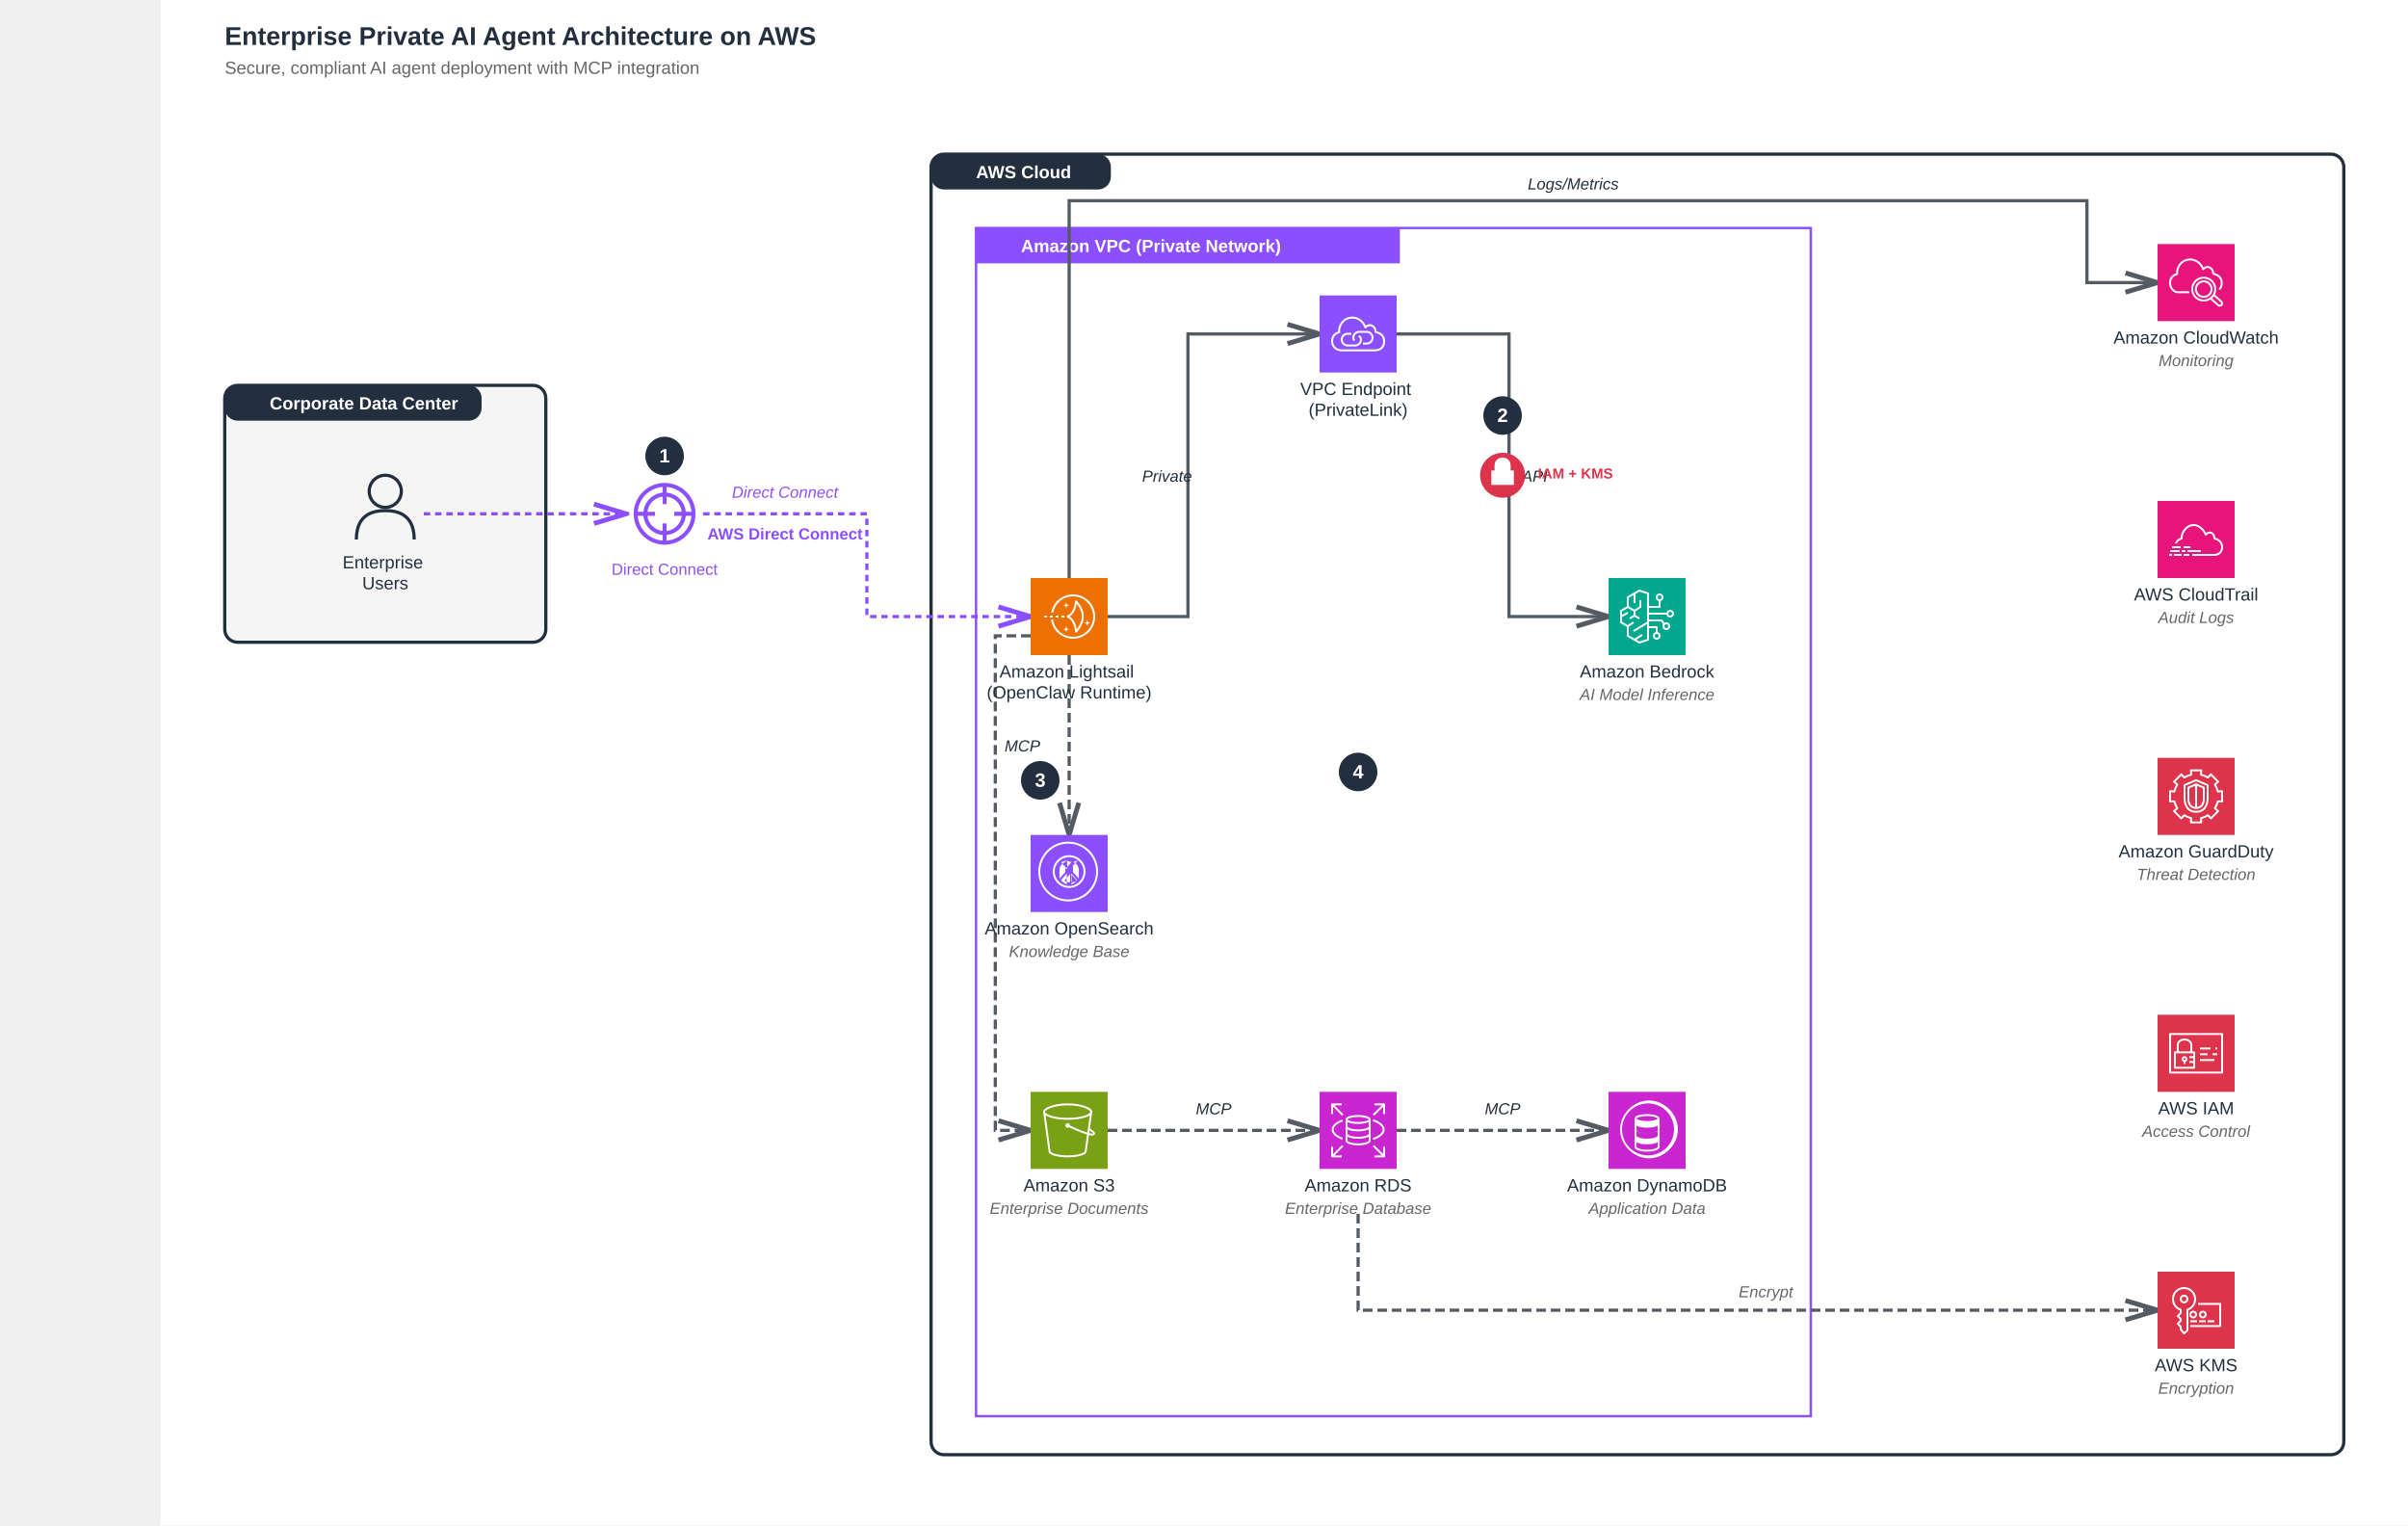
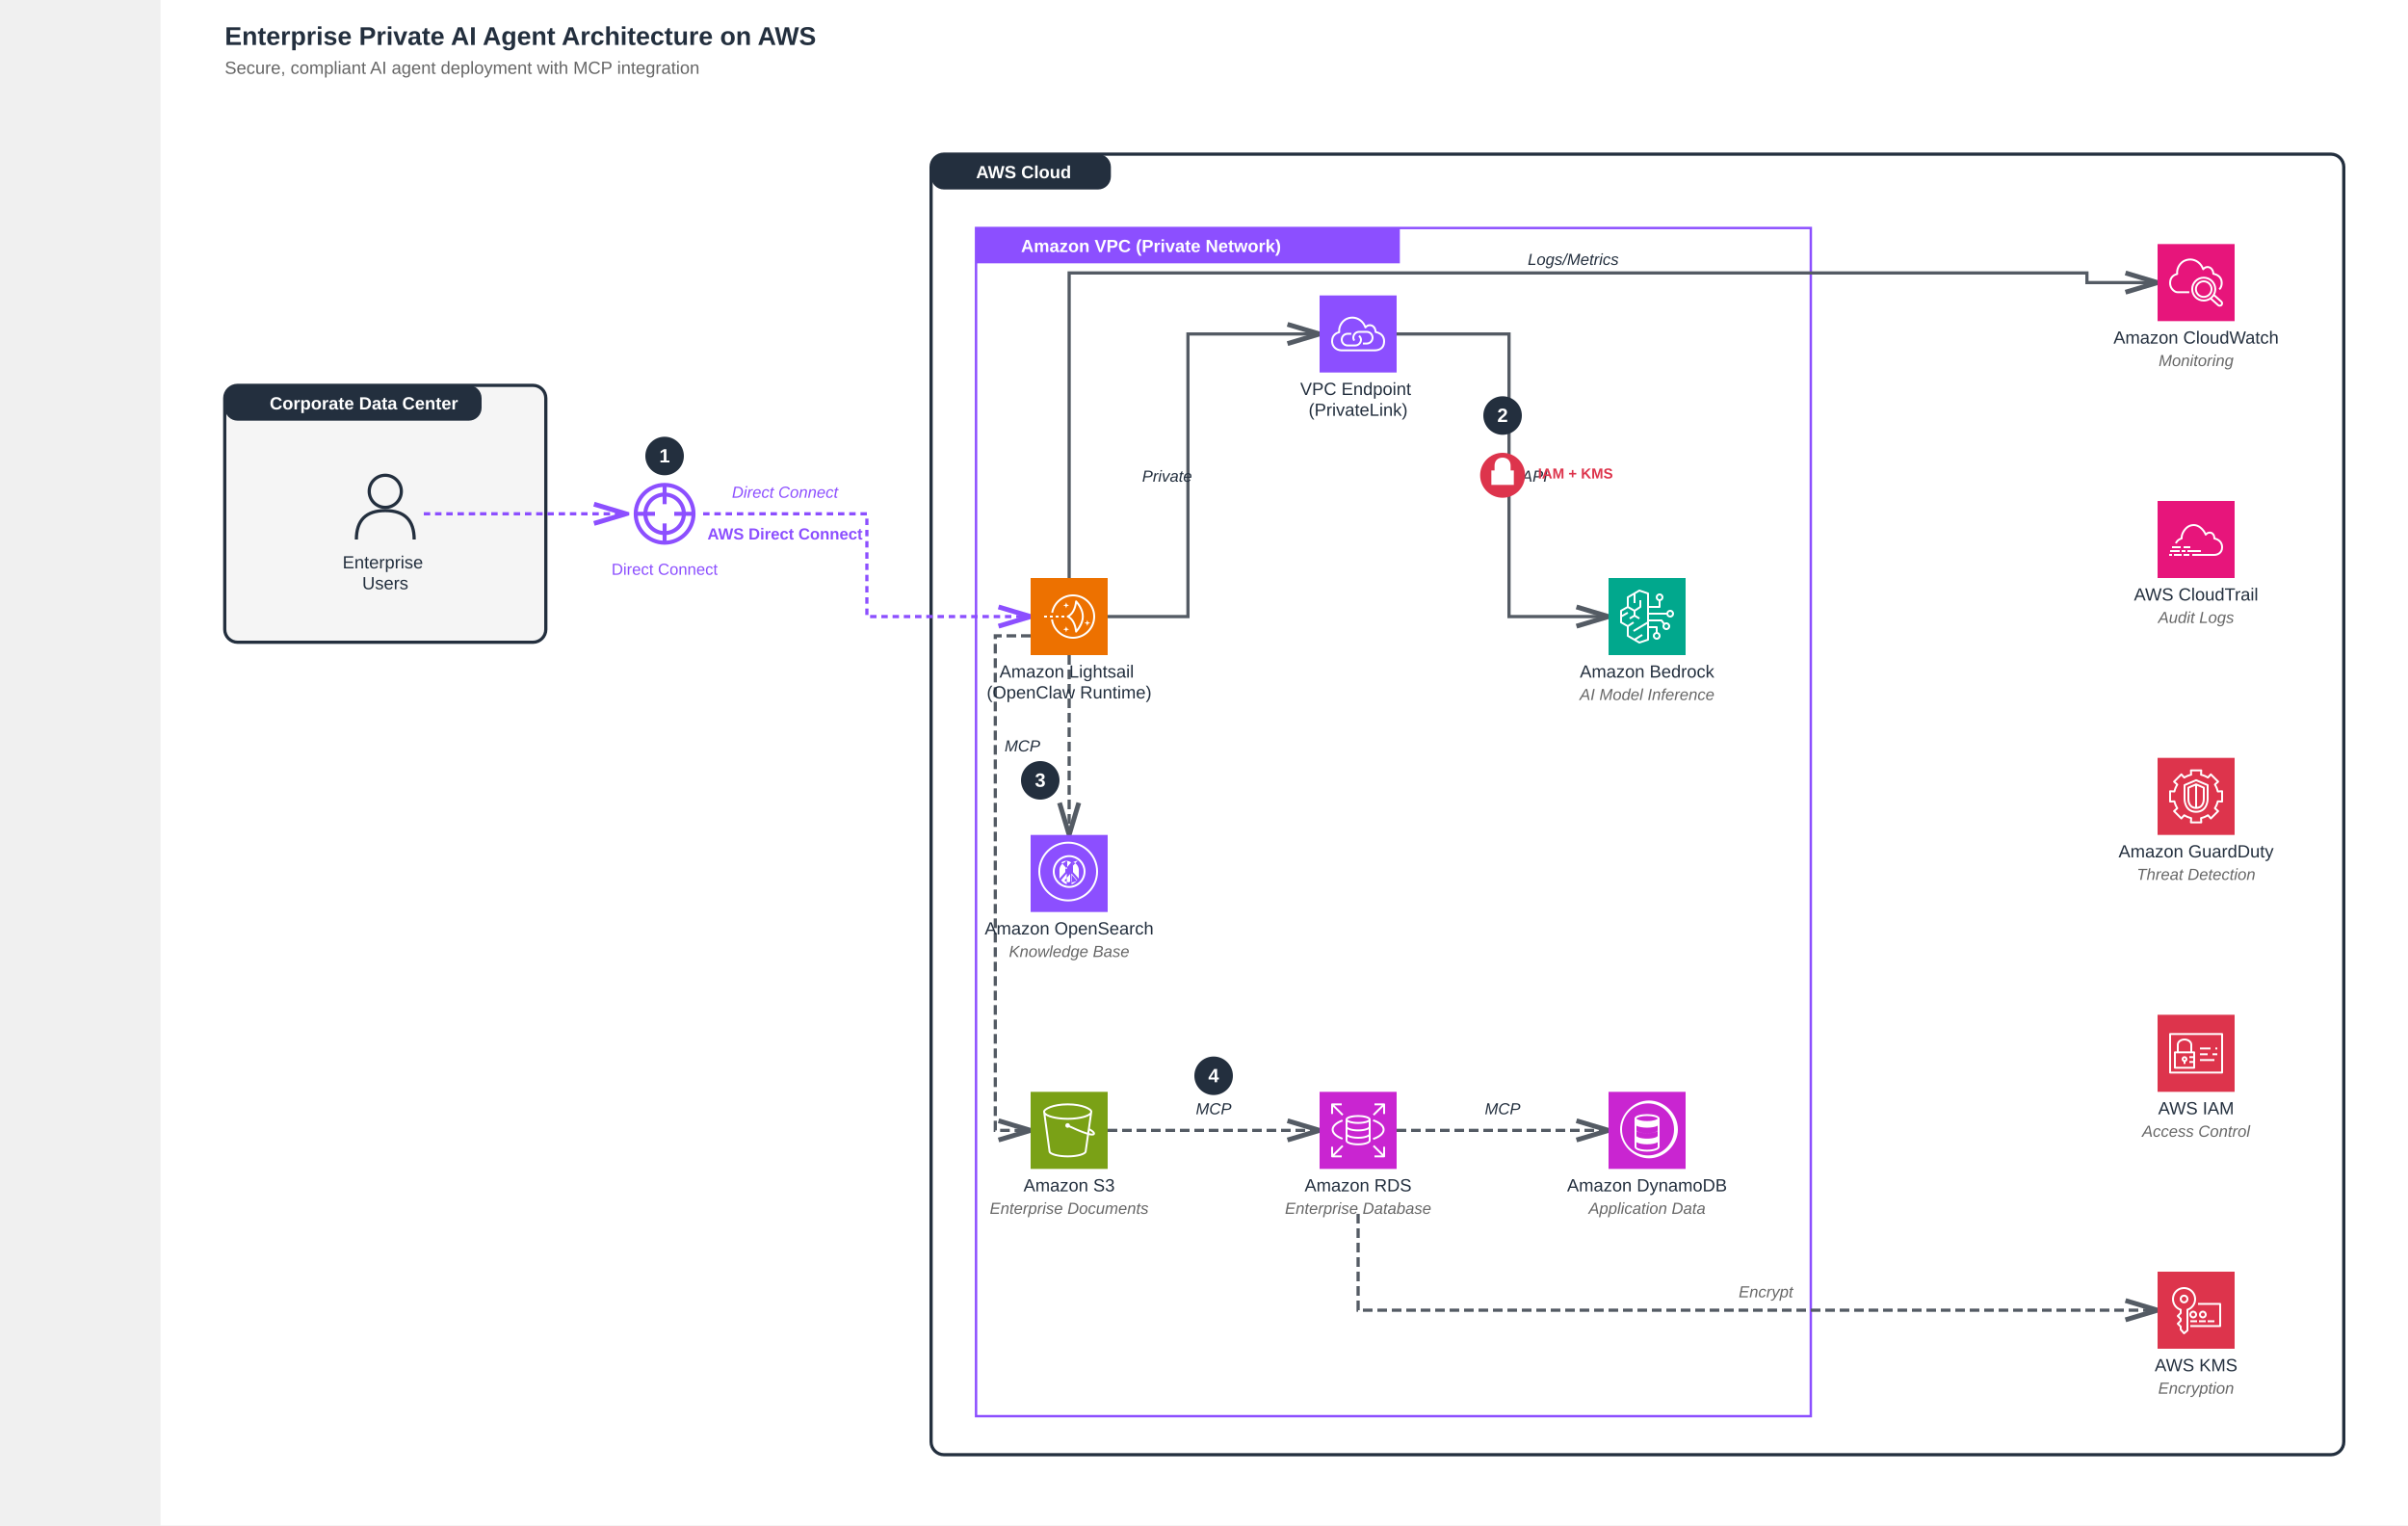
<svg xmlns="http://www.w3.org/2000/svg" viewBox="-100 0 1500 950" width="1500" height="950">
  <defs>
    <marker id="arrowhead" markerWidth="12" markerHeight="8" refX="11" refY="4" orient="auto" fill="none" stroke="#545B64" stroke-width="1.5">
      <polyline points="1 1, 11 4, 1 7" />
    </marker>
    <marker id="arrowhead-reverse" markerWidth="12" markerHeight="8" refX="1" refY="4" orient="auto" fill="none" stroke="#545B64" stroke-width="1.5">
      <polyline points="11 1, 1 4, 11 7" />
    </marker>
    <symbol id="icon-users" viewBox="0 0 48 48">
      <circle cx="24" cy="14" r="10" fill="none" stroke="#232F3E" stroke-width="2" />
      <path d="M6,44 C6,32 12,26 24,26 C36,26 42,32 42,44" fill="none" stroke="#232F3E" stroke-width="2" />
    </symbol>
    <symbol id="icon-bedrock" viewBox="0 0 80 80">
      <g id="Icon-Architecture/64/Arch_Amazon-Bedrock_64" stroke="none" stroke-width="1" fill="none" fill-rule="evenodd">
        <g id="Icon-Architecture-BG/64/Machine-Learning" fill="#01A88D">
          <rect x="0" y="0" width="80" height="80" id="Rectangle" />
        </g>
        <g id="Icon-Service/64/Amazon-Bedrock_64" fill="#FFFFFF" transform="translate(12 12)">
          <path d="M52 27C50.897 27 50 26.103 50 25 50 23.897 50.897 23 52 23 53.103 23 54 23.897 54 25 54 26.103 53.103 27 52 27L52 27ZM20.113 53.908 16.865 52.014 23.53 47.848 22.47 46.152 14.913 50.875 9 47.426 9 38.535 14.555 34.832 13.445 33.168 7.959 36.825 2 33.42 2 28.58 8.496 24.868 7.504 23.132 2 26.277 2 22.58 8 19.152 14 22.58 14 26.434 9.485 29.143 10.515 30.857 15 28.166 19.485 30.857 20.515 29.143 16 26.434 16 22.535 21.555 18.832C21.833 18.646 22 18.334 22 18L22 11 20 11 20 17.465 14.959 20.825 9 17.42 9 8.574 14 5.658 14 14 16 14 16 4.491 20.113 2.092 28 4.721 28 33.434 13.485 42.143 14.515 43.857 28 35.766 28 51.279 20.113 53.908ZM50 38C50 39.103 49.103 40 48 40 46.897 40 46 39.103 46 38 46 36.897 46.897 36 48 36 49.103 36 50 36.897 50 38L50 38ZM40 48C40 49.103 39.103 50 38 50 36.897 50 36 49.103 36 48 36 46.897 36.897 46 38 46 39.103 46 40 46.897 40 48L40 48ZM39 8C39 6.897 39.897 6 41 6 42.103 6 43 6.897 43 8 43 9.103 42.103 10 41 10 39.897 10 39 9.103 39 8L39 8ZM52 21C50.141 21 48.589 22.28 48.142 24L30 24 30 19 41 19C41.553 19 42 18.552 42 18L42 11.858C43.72 11.411 45 9.858 45 8 45 5.794 43.206 4 41 4 38.794 4 37 5.794 37 8 37 9.858 38.28 11.411 40 11.858L40 17 30 17 30 4C30 3.569 29.725 3.188 29.316 3.051L20.316 0.051C20.042-0.039 19.744-0.009 19.496 0.136L7.496 7.136C7.188 7.315 7 7.645 7 8L7 17.42 0.504 21.132C0.192 21.31 0 21.641 0 22L0 34C0 34.359 0.192 34.69 0.504 34.868L7 38.58 7 48C7 48.355 7.188 48.685 7.496 48.864L19.496 55.864C19.65 55.954 19.825 56 20 56 20.106 56 20.213 55.983 20.316 55.949L29.316 52.949C29.725 52.812 30 52.431 30 52L30 40 37 40 37 44.142C35.28 44.589 34 46.142 34 48 34 50.206 35.794 52 38 52 40.206 52 42 50.206 42 48 42 46.142 40.72 44.589 39 44.142L39 39C39 38.448 38.553 38 38 38L30 38 30 33 42.5 33 44.638 35.85C44.239 36.472 44 37.207 44 38 44 40.206 45.794 42 48 42 50.206 42 52 40.206 52 38 52 35.794 50.206 34 48 34 47.316 34 46.682 34.188 46.119 34.492L43.8 31.4C43.611 31.148 43.314 31 43 31L30 31 30 26 48.142 26C48.589 27.72 50.141 29 52 29 54.206 29 56 27.206 56 25 56 22.794 54.206 21 52 21L52 21Z" id="Fill-1" />
        </g>
      </g>
    </symbol>
    <symbol id="icon-cloudtrail" viewBox="0 0 80 80">
      <g id="Icon-Architecture/64/Arch_AWS-CloudTrail_64" stroke="none" stroke-width="1" fill="none" fill-rule="evenodd">
        <g id="Icon-Architecture-BG/64/Management-Governance" fill="#E7157B">
          <rect x="0" y="0" width="80" height="80" id="Rectangle" />
        </g>
        <path d="M25 52.996 29 52.996 29 50.994 25 50.994 25 52.996ZM59.971 38.163C59.746 35.126 58.261 32.89 55.902 32.1 54.003 31.467 51.911 31.914 50.318 33.212 49.352 31.308 47.9 29.442 46.702 28.26 42.406 24.02 37.668 22.938 32.616 25.046 28.106 26.922 24 33.087 24 37.981L24 38.171C21.293 39.086 19.109 41.074 18.074 43.609L19.926 44.365C21.245 41.135 24.332 40.122 25.247 39.889 25.69 39.776 26 39.377 26 38.919L26 37.981C26 33.936 29.657 28.445 33.385 26.893 37.68 25.102 41.578 26.011 45.298 29.685 46.88 31.246 48.427 33.561 49.06 35.318 49.184 35.664 49.488 35.913 49.852 35.968 50.212 36.023 50.577 35.874 50.799 35.58 51.904 34.11 53.696 33.474 55.269 33.999 57.004 34.581 58 36.397 58 38.982 58 39.472 58.354 39.889 58.836 39.969 59.569 40.091 66 41.352 66 47.991 66 54.868 59.281 54.996 59 54.998L36 54.998 36 57 59.002 57C62.114 56.994 68 55.104 68 47.991 68 41.784 63.279 38.989 59.971 38.163L59.971 38.163ZM31 52.996 45 52.996 45 50.994 31 50.994 31 52.996ZM27 57 33 57 33 54.998 27 54.998 27 57ZM12 57 15 57 15 54.998 12 54.998 12 57ZM15 48.992 24 48.992 24 46.99 15 46.99 15 48.992ZM13 52.996 23 52.996 23 50.994 13 50.994 13 52.996ZM27 48.992 34 48.992 34 46.99 27 46.99 27 48.992ZM17 57 25 57 25 54.998 17 54.998 17 57Z" id="AWS-CloudTrail_Icon_64_Squid" fill="#FFFFFF" />
      </g>
    </symbol>
    <symbol id="icon-cloudwatch" viewBox="0 0 80 80">
      <g id="Icon-Architecture/64/Arch_Amazon-CloudWatch_64" stroke="none" stroke-width="1" fill="none" fill-rule="evenodd">
        <g id="Icon-Architecture-BG/64/Management-Governance" fill="#E7157B">
          <rect x="0" y="0" width="80" height="80" id="Rectangle" />
        </g>
        <path d="M55.059 46.777C55.059 42.868 51.858 39.688 47.922 39.688 43.987 39.688 40.786 42.868 40.786 46.777 40.786 50.687 43.987 53.867 47.922 53.867 51.858 53.867 55.059 50.687 55.059 46.777M57.07 46.777C57.07 51.788 52.966 55.864 47.922 55.864 42.879 55.864 38.775 51.788 38.775 46.777 38.775 41.767 42.879 37.691 47.922 37.691 52.966 37.691 57.07 41.767 57.07 46.777M65.51 60.474 58.501 54.203C57.935 54.995 57.281 55.717 56.554 56.364L63.553 62.633C64.15 63.169 65.078 63.119 65.618 62.526 66.155 61.932 66.107 61.011 65.51 60.474M47.922 57.662C53.965 57.662 58.88 52.779 58.88 46.777 58.88 40.775 53.965 35.893 47.922 35.893 41.881 35.893 36.965 40.775 36.965 46.777 36.965 52.779 41.881 57.662 47.922 57.662M67.112 63.863C66.426 64.617 65.478 65 64.528 65 63.7 65 62.87 64.708 62.208 64.117L54.931 57.599C52.907 58.897 50.505 59.659 47.922 59.659 40.772 59.659 34.955 53.88 34.955 46.777 34.955 39.675 40.772 33.896 47.922 33.896 55.073 33.896 60.891 39.675 60.891 46.777 60.891 48.815 60.399 50.737 59.547 52.451L66.856 58.991C68.275 60.266 68.39 62.45 67.112 63.863M21.28 29.392C21.28 29.912 21.312 30.429 21.374 30.929 21.409 31.214 21.32 31.498 21.13 31.713 20.978 31.884 20.774 31.997 20.55 32.035 18.079 32.669 14.011 34.588 14.011 40.346 14.011 44.693 16.424 47.093 18.45 48.341 19.141 48.775 19.959 49.005 20.823 49.014L32.945 49.025 32.943 51.022 20.812 51.011C19.566 50.998 18.384 50.661 17.384 50.035 15.377 48.797 12 45.89 12 40.346 12 33.662 16.6 31.192 19.3 30.319 19.28 30.012 19.27 29.702 19.27 29.392 19.27 23.932 22.998 18.27 27.942 16.222 33.724 13.815 39.85 15.008 44.326 19.411 45.714 20.775 46.855 22.432 47.73 24.348 48.906 23.38 50.356 22.846 51.884 22.846 54.886 22.846 58.266 25.11 58.868 30.061 61.68 30.705 67.621 32.955 67.621 40.423 67.621 43.404 66.68 45.867 64.823 47.742L63.39 46.341C64.863 44.853 65.61 42.862 65.61 40.423 65.61 33.891 60.105 32.266 57.737 31.872 57.468 31.827 57.23 31.675 57.076 31.451 56.926 31.236 56.869 30.971 56.914 30.715 56.585 26.66 54.161 24.843 51.884 24.843 50.447 24.843 49.1 25.538 48.187 26.75 47.965 27.044 47.604 27.194 47.234 27.14 46.87 27.086 46.563 26.836 46.437 26.492 45.614 24.226 44.428 22.321 42.912 20.831 39.033 17.015 33.728 15.981 28.717 18.065 24.546 19.792 21.28 24.767 21.28 29.392" id="Amazon-CloudWatch_Icon_64_Squid" fill="#FFFFFF" />
      </g>
    </symbol>
    <symbol id="icon-guardduty" viewBox="0 0 80 80">
      <g id="Icon-Architecture/64/Arch_Amazon-GuardDuty_64" stroke="none" stroke-width="1" fill="none" fill-rule="evenodd">
        <g id="Icon-Architecture-BG/64/Security-Identity-Compliance" fill="#DD344C">
          <rect x="0" y="0" width="80" height="80" id="Rectangle" />
        </g>
        <path d="M47 42.815C46.979 44.629 46.462 50.316 41 50.938L41 29.036 47 31.592 47 42.815ZM33 42.766 33 31.592 39 29.036 39 50.938C33.537 50.311 33.021 44.583 33 42.766L33 42.766ZM39.608 26.603 31.608 30.011C31.239 30.168 31 30.53 31 30.931L31 42.777C31.054 47.493 33.443 53.001 40 53.001 46.556 53.001 48.945 47.526 49 42.827L49 30.931C49 30.53 48.761 30.168 48.392 30.011L40.392 26.603C40.142 26.497 39.858 26.497 39.608 26.603L39.608 26.603ZM51 42.825C50.999 43.322 50.843 55.001 40 55.001 29.157 55.001 29.001 43.286 29 42.788L29 28.949 40 24.262 51 28.949 51 42.825ZM52.392 27.368 40.392 22.255C40.142 22.148 39.858 22.148 39.608 22.255L27.608 27.368C27.239 27.525 27 27.887 27 28.288L27 42.788C27 42.93 27.148 57.001 40 57.001 52.852 57.001 53 42.968 53 42.827L53 28.288C53 27.887 52.761 27.525 52.392 27.368L52.392 27.368ZM66 44.308 62.577 44.112C62.119 44.085 61.653 44.413 61.545 44.891 60.994 47.335 60.035 49.651 58.693 51.778 58.433 52.192 58.509 52.733 58.873 53.058L61.431 55.34 55.339 61.431 53.064 58.881C52.737 58.515 52.196 58.441 51.784 58.702 49.661 60.044 47.341 61.004 44.89 61.558 44.413 61.666 44.084 62.103 44.112 62.591L44.308 66 35.692 66 35.888 62.588C35.916 62.1 35.587 61.663 35.11 61.555 32.667 61.003 30.349 60.041 28.22 58.697 27.807 58.437 27.265 58.51 26.939 58.877L24.661 61.431 18.569 55.34 21.123 53.063C21.487 52.737 21.563 52.196 21.303 51.783 19.962 49.658 19.003 47.339 18.452 44.892 18.345 44.414 17.896 44.089 17.42 44.112L14 44.308 14 35.692 17.428 35.887C17.889 35.903 18.351 35.587 18.46 35.11 19.013 32.67 19.975 30.356 21.316 28.231 21.577 27.818 21.501 27.276 21.137 26.951L18.569 24.661 24.661 18.569 26.95 21.134C27.275 21.5 27.817 21.574 28.229 21.314 30.352 19.976 32.666 19.018 35.109 18.467 35.587 18.359 35.916 17.922 35.888 17.435L35.692 14 44.308 14 44.112 17.437C44.084 17.925 44.413 18.361 44.89 18.469 47.331 19.022 49.645 19.981 51.766 21.319 52.176 21.579 52.72 21.504 53.045 21.139L55.339 18.569 61.431 24.661 58.867 26.947C58.503 27.272 58.427 27.814 58.688 28.227 60.028 30.349 60.988 32.664 61.542 35.109 61.649 35.587 62.119 35.903 62.574 35.887L66 35.692 66 44.308ZM67.687 33.906C67.487 33.718 67.214 33.618 66.943 33.635L63.291 33.843C62.739 31.752 61.911 29.754 60.82 27.885L63.553 25.448C63.758 25.265 63.879 25.006 63.887 24.731 63.895 24.456 63.788 24.189 63.594 23.995L56.005 16.406C55.811 16.211 55.532 16.107 55.27 16.114 54.994 16.122 54.735 16.242 54.552 16.447L52.106 19.187C50.239 18.098 48.244 17.271 46.156 16.72L46.364 13.056C46.38 12.782 46.282 12.513 46.093 12.313 45.904 12.113 45.642 12 45.366 12L34.634 12C34.358 12 34.096 12.113 33.907 12.313 33.718 12.513 33.62 12.782 33.636 13.056L33.844 16.717C31.755 17.267 29.758 18.094 27.889 19.182L25.448 16.447C25.265 16.242 25.006 16.122 24.73 16.114 24.472 16.109 24.189 16.211 23.995 16.406L16.406 23.995C16.212 24.189 16.105 24.456 16.113 24.731 16.121 25.006 16.242 25.265 16.447 25.448L19.184 27.89C18.092 29.76 17.263 31.756 16.712 33.843L13.057 33.635C12.785 33.617 12.513 33.718 12.313 33.906 12.113 34.095 12 34.358 12 34.633L12 45.366C12 45.641 12.113 45.904 12.313 46.093 12.513 46.282 12.786 46.377 13.057 46.365L16.702 46.157C17.252 48.251 18.079 50.252 19.171 52.124L16.447 54.552C16.242 54.735 16.121 54.995 16.113 55.27 16.105 55.545 16.212 55.811 16.406 56.005L23.995 63.594C24.189 63.789 24.469 63.897 24.73 63.886 25.006 63.878 25.266 63.758 25.448 63.552L27.878 60.829C29.752 61.923 31.753 62.753 33.844 63.304L33.636 66.943C33.62 67.218 33.718 67.486 33.907 67.687 34.096 67.887 34.358 68 34.634 68L45.366 68C45.642 68 45.904 67.887 46.093 67.687 46.282 67.486 46.38 67.217 46.364 66.943L46.156 63.307C48.253 62.755 50.255 61.926 52.126 60.834L54.552 63.552C54.734 63.758 54.994 63.878 55.27 63.886 55.535 63.899 55.811 63.789 56.005 63.594L63.594 56.005C63.788 55.811 63.895 55.545 63.887 55.27 63.879 54.995 63.758 54.735 63.553 54.552L60.825 52.119C61.917 50.247 62.745 48.247 63.295 46.157L66.943 46.365C67.213 46.376 67.487 46.282 67.687 46.093 67.887 45.904 68 45.641 68 45.366L68 34.633C68 34.358 67.887 34.095 67.687 33.906L67.687 33.906Z" id="Amazon-GuardDuty_Icon_64_Squid" fill="#FFFFFF" />
      </g>
    </symbol>
    <symbol id="icon-iam" viewBox="0 0 80 80">
      <g id="Icon-Architecture/64/Arch_AWS-Identity-and-Access-Management_64" stroke="none" stroke-width="1" fill="none" fill-rule="evenodd">
        <g id="Icon-Architecture-BG/64/Security-Identity-Compliance" fill="#DD344C">
          <rect x="0" y="0" width="80" height="80" id="Rectangle" />
        </g>
        <path d="M14 59 66 59 66 21 14 21 14 59ZM68 20 68 60C68 60.552 67.553 61 67 61L13 61C12.447 61 12 60.552 12 60L12 20C12 19.448 12.447 19 13 19L67 19C67.553 19 68 19.448 68 20L68 20ZM44 48 59 48 59 46 44 46 44 48ZM57 42 62 42 62 40 57 40 57 42ZM44 42 52 42 52 40 44 40 44 42ZM29 46C29 45.449 28.552 45 28 45 27.448 45 27 45.449 27 46 27 46.551 27.448 47 28 47 28.552 47 29 46.551 29 46L29 46ZM31 46C31 47.302 30.161 48.401 29 48.816L29 51 27 51 27 48.815C25.839 48.401 25 47.302 25 46 25 44.346 26.346 43 28 43 29.654 43 31 44.346 31 46L31 46ZM19 53.993 36.994 54 36.996 50 33 50 33 48 36.996 48 36.998 45 33 45 33 43 36.999 43 37 40.007 19.006 40 19 53.993ZM22 38.001 34 38.006 34 31C34.001 28.697 31.197 26.677 28 26.675L27.996 26.675C24.804 26.675 22.004 28.696 22.002 31L22 38.001ZM17 54.992 17.006 39C17.006 38.734 17.111 38.48 17.299 38.292 17.486 38.105 17.741 38 18.006 38L20 38.001 20.002 31C20.004 27.512 23.59 24.675 27.996 24.675L28 24.675C32.412 24.677 36.001 27.515 36 31L36 38.007 38 38.008C38.553 38.008 39 38.456 39 39.008L38.994 55C38.994 55.266 38.889 55.52 38.701 55.708 38.514 55.895 38.259 56 37.994 56L18 55.992C17.447 55.992 17 55.544 17 54.992L17 54.992ZM60 36 62 36 62 34 60 34 60 36ZM44 36 55 36 55 34 44 34 44 36Z" id="AWS-Identity-and-Access-Management_Icon_64_Squid" fill="#FFFFFF" />
      </g>
    </symbol>
    <symbol id="icon-kms" viewBox="0 0 80 80">
      <g id="Icon-Architecture/64/Arch_AWS-Key-Management-Service_64" stroke="none" stroke-width="1" fill="none" fill-rule="evenodd">
        <g id="Icon-Architecture-BG/64/Security-Identity-Compliance" fill="#DD344C">
          <rect x="0" y="0" width="80" height="80" id="Rectangle" />
        </g>
        <path d="M51.997 52.496 58.997 52.496 58.997 50.496 51.997 50.496 51.997 52.496ZM42.997 52.496 49.997 52.496 49.997 50.496 42.997 50.496 42.997 52.496ZM33.997 52.496 40.997 52.496 40.997 50.496 33.997 50.496 33.997 52.496ZM44.997 44.496C44.997 43.393 45.895 42.496 46.997 42.496 48.1 42.496 48.997 43.393 48.997 44.496 48.997 45.599 48.1 46.496 46.997 46.496 45.895 46.496 44.997 45.599 44.997 44.496L44.997 44.496ZM50.997 44.496C50.997 42.29 49.204 40.496 46.997 40.496 44.791 40.496 42.997 42.29 42.997 44.496 42.997 46.702 44.791 48.496 46.997 48.496 49.204 48.496 50.997 46.702 50.997 44.496L50.997 44.496ZM36.997 42.496C38.1 42.496 38.997 43.393 38.997 44.496 38.997 45.599 38.1 46.496 36.997 46.496 35.895 46.496 34.997 45.599 34.997 44.496 34.997 43.393 35.895 42.496 36.997 42.496L36.997 42.496ZM36.997 48.496C39.204 48.496 40.997 46.702 40.997 44.496 40.997 42.29 39.204 40.496 36.997 40.496 34.791 40.496 32.997 42.29 32.997 44.496 32.997 46.702 34.791 48.496 36.997 48.496L36.997 48.496ZM65.997 33.496 65.997 56.496C65.997 57.048 65.55 57.496 64.997 57.496L33.997 57.496 33.997 55.496 63.997 55.496 63.997 34.496 41.997 34.496 41.997 32.496 64.997 32.496C65.55 32.496 65.997 32.944 65.997 33.496L65.997 33.496ZM30.696 38.543C30.28 38.674 29.997 39.06 29.997 39.496L29.997 60.536 27.598 62.593 24.997 59.62 24.997 56.996C24.997 56.731 24.892 56.476 24.704 56.289L22.412 53.996 24.704 51.703C24.892 51.516 24.997 51.261 24.997 50.996L24.997 48.996C24.997 48.731 24.892 48.476 24.704 48.289L22.412 45.996 24.704 43.703C24.892 43.516 24.997 43.261 24.997 42.996L24.997 39.506C24.997 39.07 24.715 38.684 24.299 38.553 19.157 36.923 16.117 31.634 17.23 26.249 18.032 22.369 21.016 19.258 24.831 18.323 28.08 17.526 31.412 18.223 33.972 20.23 36.53 22.237 37.997 25.25 37.997 28.496 37.997 33.049 34.995 37.181 30.696 38.543L30.696 38.543ZM39.997 28.496C39.997 24.632 38.251 21.045 35.206 18.656 32.161 16.267 28.209 15.436 24.355 16.381 19.794 17.498 16.229 21.213 15.271 25.844L15.271 25.845C14.001 31.99 17.3 38.034 22.997 40.215L22.997 42.582 20.29 45.289C19.9 45.68 19.9 46.312 20.29 46.703L22.997 49.41 22.997 50.582 20.29 53.289C19.9 53.68 19.9 54.312 20.29 54.703L22.997 57.41 22.997 59.996C22.997 60.238 23.085 60.472 23.245 60.655L26.745 64.655C26.943 64.88 27.219 64.996 27.497 64.996 27.728 64.996 27.959 64.917 28.148 64.755L31.648 61.755C31.87 61.565 31.997 61.288 31.997 60.996L31.997 40.204C36.743 38.372 39.997 33.662 39.997 28.496L39.997 28.496ZM27.497 30.866C26.119 30.866 24.997 29.745 24.997 28.366 24.997 26.988 26.119 25.866 27.497 25.866 28.876 25.866 29.997 26.988 29.997 28.366 29.997 29.745 28.876 30.866 27.497 30.866L27.497 30.866ZM27.497 23.866C25.016 23.866 22.997 25.885 22.997 28.366 22.997 30.848 25.016 32.866 27.497 32.866 29.979 32.866 31.997 30.848 31.997 28.366 31.997 25.885 29.979 23.866 27.497 23.866L27.497 23.866Z" id="AWS-Key-Management-Service_Icon_64_Squid" fill="#FFFFFF" />
      </g>
    </symbol>
    <symbol id="icon-lightsail" viewBox="0 0 80 80">
      <g id="Icon-Architecture/64/Arch_Amazon-Lightsail_64" stroke="none" stroke-width="1" fill="none" fill-rule="evenodd">
        <g id="Icon-Architecture-BG/64/Compute" fill="#ED7100">
          <rect x="0" y="0" width="80" height="80" id="Rectangle" />
        </g>
        <path d="M32 41 35 41 35 39 32 39 32 41ZM26 41 29 41 29 39 26 39 26 41ZM20 41 23 41 23 39 20 39 20 41ZM14 41 17 41 17 39 14 39 14 41ZM59.627 47.412 61.943 46.64 59.627 45.868 58.855 43.553 58.084 45.868 55.769 46.64 58.084 47.412 58.855 49.727 59.627 47.412ZM36.902 50.138 36.13 52.454 33.814 53.226 36.13 53.997 36.902 56.313 37.674 53.997 39.989 53.226 37.674 52.454 36.902 50.138ZM36.902 25.258 36.13 27.573 33.814 28.345 36.13 29.117 36.902 31.433 37.674 29.117 39.989 28.345 37.674 27.573 36.902 25.258ZM40.586 39.933C44.257 42.338 46.837 47.031 47.9 53.252 49.946 50.57 53.206 45.433 53.206 39.933 53.206 34.459 50.325 29.647 47.907 26.573 46.849 32.814 44.264 37.522 40.586 39.933L40.586 39.933ZM38.089 40.852C37.722 40.694 37.483 40.333 37.483 39.933 37.483 39.533 37.722 39.171 38.089 39.014 42.459 37.14 45.426 31.705 46.228 24.104 46.269 23.712 46.537 23.38 46.912 23.258 47.286 23.135 47.699 23.246 47.964 23.539 50.669 26.533 55.206 32.644 55.206 39.933 55.206 47.676 49.663 54.432 47.964 56.318 47.771 56.532 47.499 56.648 47.221 56.648 47.117 56.648 47.014 56.632 46.912 56.6 46.536 56.478 46.268 56.146 46.227 55.753 45.424 48.157 42.458 42.725 38.089 40.852L38.089 40.852ZM67 40C67 52.682 56.683 63 44 63 32.553 63 22.756 54.46 21.212 43.135L23.194 42.865C24.604 53.204 33.548 61 44 61 55.579 61 65 51.58 65 40 65 28.42 55.579 19 44 19 33.861 19 25.175 26.226 23.346 36.181L21.379 35.819C23.383 24.915 32.896 17 44 17 56.683 17 67 27.318 67 40L67 40Z" id="Amazon-Lightsail-Icon_64_Squid" fill="#FFFFFF" />
      </g>
    </symbol>
    <symbol id="icon-privatelink" viewBox="0 0 80 80">
      <g id="Icon-Architecture/64/Arch_AWS-PrivateLink_64" stroke="none" stroke-width="1" fill="none" fill-rule="evenodd">
        <g id="Icon-Architecture-BG/64/Networking-Content-Delivery" fill="#8C4FFF">
          <rect x="0" y="0" width="80" height="80" id="Rectangle" />
        </g>
        <path d="M41.745 41.155C42.713 42.249 44 43.928 44 45.872 44 49.773 40.859 52.947 37 52.947L29 52.947C25.141 52.947 22 49.773 22 45.872 22 41.972 25.141 38.797 29 38.797L33 38.797 33 40.819 29 40.819C26.243 40.819 24 43.087 24 45.872 24 48.658 26.243 50.925 29 50.925L37 50.925C39.757 50.925 42 48.658 42 45.872 42 44.62 41.004 43.349 40.255 42.504L41.745 41.155ZM56 43.851C56 47.752 52.859 50.925 49 50.925L45 50.925 45 48.904 49 48.904C51.757 48.904 54 46.637 54 43.851 54 41.065 51.757 38.797 49 38.797L41 38.797C38.243 38.797 36 41.065 36 43.851 36 44.75 36.463 45.673 36.865 46.377L35.135 47.389C34.606 46.467 34 45.231 34 43.851 34 39.95 37.141 36.776 41 36.776L49 36.776C52.859 36.776 56 39.95 56 43.851L56 43.851ZM57.28 55.979 22.721 55.979C18.011 55.975 14.268 52.586 14.017 48.099 14.007 47.894 14 47.684 14 47.47 14 41.692 18.112 39.765 20.605 39.128 21.072 39.039 21.42 38.624 21.42 38.133 21.42 38.082 21.416 38.032 21.409 37.982 21.349 37.478 21.318 36.969 21.318 36.468 21.318 31.826 24.608 26.828 28.808 25.09 33.869 22.999 39.227 24.04 43.145 27.88 44.672 29.376 45.863 31.286 46.685 33.559 46.811 33.907 47.113 34.156 47.474 34.212 47.835 34.267 48.197 34.119 48.42 33.827 49.648 32.201 51.636 31.517 53.493 32.092 55.652 32.758 57.051 34.976 57.231 38.024 57.259 38.482 57.587 38.864 58.032 38.955 61.667 39.695 66 41.787 66 47.551 66 54.884 60.537 55.979 57.28 55.979L57.28 55.979ZM59.159 37.137C58.735 33.602 56.871 31.02 54.077 30.158 51.935 29.498 49.679 29.989 47.97 31.404 47.091 29.472 45.94 27.803 44.538 26.429 40.032 22.012 33.869 20.813 28.051 23.22 23.072 25.28 19.318 30.975 19.318 36.468 19.318 36.774 19.328 37.082 19.348 37.391 16.627 38.271 12 40.755 12 47.47 12 47.721 12.007 47.966 12.02 48.211 12.333 53.785 16.933 57.995 22.72 58L57.28 58C59.795 58 68 57.247 68 47.551 68 42.21 64.868 38.536 59.159 37.137L59.159 37.137Z" id="AWS-PrivateLink_Icon_64_Squid" fill="#FFFFFF" />
      </g>
    </symbol>
    <symbol id="icon-rds" viewBox="0 0 80 80">
      <g id="Icon-Architecture/64/Arch_Amazon-RDS_64" stroke="none" stroke-width="1" fill="none" fill-rule="evenodd">
        <g id="Icon-Architecture-BG/64/Database" fill="#C925D1">
          <rect x="0" y="0" width="80" height="80" id="Rectangle" />
        </g>
        <path d="M15.414 14 24.707 23.293 23.293 24.707 14 15.414 14 23 12 23 12 13C12 12.448 12.447 12 13 12L23 12 23 14 15.414 14ZM68 13 68 23 66 23 66 15.414 56.707 24.707 55.293 23.293 64.586 14 57 14 57 12 67 12C67.553 12 68 12.448 68 13L68 13ZM66 57 68 57 68 67C68 67.552 67.553 68 67 68L57 68 57 66 64.586 66 55.293 56.707 56.707 55.293 66 64.586 66 57ZM65.5 39.213C65.5 35.894 61.668 32.615 55.25 30.442L55.891 28.548C63.268 31.045 67.5 34.932 67.5 39.213 67.5 43.495 63.268 47.383 55.89 49.879L55.249 47.984C61.668 45.812 65.5 42.534 65.5 39.213L65.5 39.213ZM14.556 39.213C14.556 42.393 18.143 45.585 24.152 47.753L23.473 49.634C16.535 47.131 12.556 43.333 12.556 39.213 12.556 35.094 16.535 31.296 23.473 28.792L24.152 30.673C18.143 32.842 14.556 36.034 14.556 39.213L14.556 39.213ZM24.707 56.707 15.414 66 23 66 23 68 13 68C12.447 68 12 67.552 12 67L12 57 14 57 14 64.586 23.293 55.293 24.707 56.707ZM40 31.286C32.854 31.286 29 29.44 29 28.686 29 27.931 32.854 26.086 40 26.086 47.145 26.086 51 27.931 51 28.686 51 29.44 47.145 31.286 40 31.286L40 31.286ZM40.029 39.031C33.187 39.031 29 37.162 29 36.145L29 31.284C31.463 32.643 35.832 33.286 40 33.286 44.168 33.286 48.537 32.643 51 31.284L51 36.145C51 37.163 46.835 39.031 40.029 39.031L40.029 39.031ZM40.029 46.667C33.187 46.667 29 44.798 29 43.781L29 38.862C31.431 40.291 35.742 41.031 40.029 41.031 44.292 41.031 48.578 40.292 51 38.867L51 43.781C51 44.799 46.835 46.667 40.029 46.667L40.029 46.667ZM40 53.518C32.883 53.518 29 51.605 29 50.622L29 46.498C31.431 47.927 35.742 48.667 40.029 48.667 44.292 48.667 48.578 47.929 51 46.503L51 50.622C51 51.605 47.117 53.518 40 53.518L40 53.518ZM40 24.086C33.739 24.086 27 25.525 27 28.686L27 50.622C27 53.836 33.54 55.518 40 55.518 46.46 55.518 53 53.836 53 50.622L53 28.686C53 25.525 46.261 24.086 40 24.086L40 24.086Z" id="Amazon-RDS_Icon_64_Squid" fill="#FFFFFF" />
      </g>
    </symbol>
    <symbol id="icon-direct-connect" viewBox="0 0 48 48">
      <circle cx="24" cy="24" r="18" fill="none" stroke="#8C4FFF" stroke-width="2.5" />
      <circle cx="24" cy="24" r="12" fill="none" stroke="#8C4FFF" stroke-width="2.5" />
      <line x1="24" y1="6" x2="24" y2="18" stroke="#8C4FFF" stroke-width="2.5" />
      <line x1="24" y1="30" x2="24" y2="42" stroke="#8C4FFF" stroke-width="2.5" />
      <line x1="6" y1="24" x2="18" y2="24" stroke="#8C4FFF" stroke-width="2.5" />
      <line x1="30" y1="24" x2="42" y2="24" stroke="#8C4FFF" stroke-width="2.5" />
    </symbol>
    <symbol id="icon-opensearch" viewBox="0 0 80 80">
      <g id="Icon-Architecture/64/Arch_Amazon-OpenSearch-Service_64" stroke="none" stroke-width="1" fill="none" fill-rule="evenodd">
        <g id="Icon-Architecture-BG/64/Analytics" fill="#8C4FFF">
          <rect x="0" y="0" width="80" height="80" id="Rectangle" />
        </g>
        <path d="M40 53C31.729 53 25 46.271 25 38 25 29.729 31.729 23 40 23 48.271 23 55 29.729 55 38 55 46.271 48.271 53 40 53M40 21C30.626 21 23 28.626 23 38 23 47.374 30.626 55 40 55 49.374 55 57 47.374 57 38 57 28.626 49.374 21 40 21M48.364 46.95C46.879 48.937 44.839 50.449 42.5 51.293L42.5 40 48.364 46.95ZM50.05 45.364L44 38.586 44 28.086C47.27 29.271 49.729 32.282 50.05 35.95L50.05 45.364ZM42 40.586L47.95 47.45C46.465 48.438 44.754 49.05 42.916 49.229L42 48.172 42 40.586ZM40.085 49.229C38.246 49.05 36.535 48.438 35.05 47.45L41 40.586 41 48.172 40.085 49.229ZM31.636 46.95L37.5 40 37.5 51.293C35.161 50.449 33.121 48.937 31.636 46.95M29.95 45.364L29.95 35.95C30.271 32.282 32.73 29.271 36 28.086L36 38.586 29.95 45.364ZM37.084 26.771C38.923 26.95 40.634 27.562 42.12 28.55L36 35.586 36 27.828 37.084 26.771ZM43.88 28.55C45.366 27.562 47.077 26.95 48.916 26.771L44 31.828 44 35.586 43.88 28.55ZM38 27.828L38 35.586 31.88 28.55C33.366 27.562 35.077 26.95 36.916 26.771L38 27.828ZM68 38C68 54.016 55.016 67 39 67 22.984 67 10 54.016 10 38 10 21.984 22.984 9 39 9 55.016 9 68 21.984 68 38M70 38C70 20.881 56.119 7 39 7 21.881 7 8 20.881 8 38 8 55.119 21.881 69 39 69 56.119 69 70 55.119 70 38" id="Amazon-OpenSearch-Service_Icon_64_Squid" fill="#FFFFFF" />
      </g>
    </symbol>
    <symbol id="icon-dynamodb" viewBox="0 0 80 80">
      <g id="Icon-Architecture/64/Arch_Amazon-DynamoDB_64" stroke="none" stroke-width="1" fill="none" fill-rule="evenodd">
        <g id="Icon-Architecture-BG/64/Database" fill="#C925D1">
          <rect x="0" y="0" width="80" height="80" id="Rectangle" />
        </g>
        <path d="M40 30.333C32.853 30.333 29 28.487 29 27.733 29 26.978 32.853 25.133 40 25.133 47.146 25.133 51 26.978 51 27.733 51 28.487 47.146 30.333 40 30.333M29 35.191C31.463 36.551 35.832 37.193 40 37.193 44.168 37.193 48.537 36.551 51 35.191L51 40.051C51 41.069 46.835 42.938 40.029 42.938 33.187 42.938 29 41.069 29 40.051L29 35.191ZM40 48.574C32.883 48.574 29 46.661 29 45.678L29 40.816C31.431 42.245 35.742 42.985 40.029 42.985 44.292 42.985 48.578 42.246 51 40.821L51 45.678C51 46.661 47.117 48.574 40 48.574M29 52.305C31.431 53.734 35.742 54.474 40.029 54.474 44.292 54.474 48.578 53.735 51 52.31L51 57.168C51 58.151 47.117 60.063 40 60.063 32.883 60.063 29 58.151 29 57.168L29 52.305ZM40 23.133C33.739 23.133 27 24.572 27 27.733L27 57.168C27 60.383 33.54 62.063 40 62.063 46.46 62.063 53 60.383 53 57.168L53 27.733C53 24.572 46.261 23.133 40 23.133M68 39C68 24.088 55.912 12 41 12 26.088 12 14 24.088 14 39 14 53.912 26.088 66 41 66 55.912 66 68 53.912 68 39M12 39C12 22.984 25.984 9 42 9 58.016 9 72 22.984 72 39 72 55.016 58.016 69 42 69 25.984 69 12 55.016 12 39" id="Amazon-DynamoDB_Icon_64_Squid" fill="#FFFFFF" />
      </g>
    </symbol>
    <symbol id="icon-s3" viewBox="0 0 80 80">
      <g id="Icon-Architecture/64/Arch_Amazon-Simple-Storage-Service_64" stroke="none" stroke-width="1" fill="none" fill-rule="evenodd">
        <g id="Icon-Architecture-BG/64/Storage" fill="#7AA116">
          <rect x="0" y="0" width="80" height="80" id="Rectangle" />
        </g>
        <g id="Icon-Service/64/Amazon-Simple-Storage-Service_64" fill="#FFFFFF" transform="translate(12.9999 11.9996)">
          <path d="M47.836 30.893 48.22 28.189C51.761 30.31 51.807 31.186 51.806 31.21 51.8 31.215 51.196 31.719 47.836 30.893L47.836 30.893ZM45.893 30.353C39.773 28.501 31.25 24.591 27.801 22.961 27.801 22.947 27.805 22.934 27.805 22.92 27.805 21.595 26.727 20.517 25.401 20.517 24.077 20.517 22.999 21.595 22.999 22.92 22.999 24.245 24.077 25.323 25.401 25.323 25.983 25.323 26.511 25.106 26.928 24.761 30.986 26.682 39.443 30.535 45.608 32.355L43.17 49.561C43.163 49.608 43.16 49.655 43.16 49.702 43.16 51.217 36.453 54 25.494 54 14.419 54 7.641 51.217 7.641 49.702 7.641 49.656 7.638 49.611 7.632 49.566L2.538 12.359C6.947 15.394 16.43 17 25.5 17 34.556 17 44.023 15.4 48.441 12.374L45.893 30.353ZM2 8.478C2.072 7.162 9.634 2 25.5 2 41.364 2 48.927 7.161 49 8.478L49 8.927C48.13 11.878 38.33 15 25.5 15 12.648 15 2.843 11.868 2 8.913L2 8.478ZM51 8.5C51 5.035 41.066 0 25.5 0 9.934 0 0 5.035 0 8.5L0.094 9.254 5.642 49.778C5.775 54.31 17.861 56 25.494 56 34.966 56 45.029 53.822 45.159 49.781L47.555 32.884C48.888 33.203 49.985 33.366 50.866 33.366 52.049 33.366 52.849 33.077 53.334 32.499 53.732 32.025 53.884 31.451 53.77 30.84 53.511 29.456 51.868 27.964 48.522 26.055L50.898 9.293 51 8.5Z" id="Amazon-Simple-Storage-Service-Icon_64_Squid" />
        </g>
      </g>
    </symbol>
    <marker id="arrowhead-purple" markerWidth="12" markerHeight="8" refX="11" refY="4" orient="auto" fill="none" stroke="#8C4FFF" stroke-width="1.5">
      <polyline points="1 1, 11 4, 1 7" />
    </marker>
  </defs>
  <rect width="100%" height="100%" fill="#FFFFFF" />
  <text x="40" y="28" font-family="Amazon Ember, Helvetica Neue, Arial, sans-serif" font-size="16" font-weight="bold" fill="#232F3E">Enterprise Private AI Agent Architecture on AWS</text>
  <text x="40" y="46" font-family="Amazon Ember, Helvetica Neue, Arial, sans-serif" font-size="11" fill="#666666">Secure, compliant AI agent deployment with MCP integration</text>
  <rect x="40.0" y="240.0" width="200.0" height="160.0" fill="#F5F5F5" stroke="#232F3E" stroke-width="2" rx="8" />
  <rect x="40.0" y="240.0" width="160.0" height="22" fill="#232F3E" rx="8" />
  <text x="68.0" y="255.0" font-family="Amazon Ember, Helvetica Neue, Arial, sans-serif" font-size="11" font-weight="bold" fill="#FFFFFF">Corporate Data Center</text>
  <rect x="480.0" y="96.0" width="880.0" height="810.0" fill="none" stroke="#232F3E" stroke-width="2" rx="8" />
  <rect x="480.0" y="96.0" width="112.0" height="22" fill="#232F3E" rx="8" />
  <text x="508.0" y="111.0" font-family="Amazon Ember, Helvetica Neue, Arial, sans-serif" font-size="11" font-weight="bold" fill="#FFFFFF">AWS Cloud</text>
  <rect x="508.0" y="142.0" width="520.0" height="740.0" fill="none" stroke="#8C4FFF" stroke-width="1.5" rx="0" />
  <rect x="508.0" y="142.0" width="264.0" height="22" fill="#8C4FFF" rx="0" />
  <text x="536.0" y="157.0" font-family="Amazon Ember, Helvetica Neue, Arial, sans-serif" font-size="11" font-weight="bold" fill="#FFFFFF">Amazon VPC (Private Network)</text>
  <path d="M 164,320 L 290,320" fill="none" stroke="#8C4FFF" stroke-width="2" stroke-dasharray="4,3" marker-end="url(#arrowhead-purple)" />
  <path d="M 338,320 L 440,320 L 440,384 L 542,384" fill="none" stroke="#8C4FFF" stroke-width="2" stroke-dasharray="4,3" marker-end="url(#arrowhead-purple)" />
  <text x="389" y="310" text-anchor="middle" font-family="Amazon Ember, Helvetica Neue, Arial, sans-serif" font-size="10" font-style="italic" fill="#8C4FFF">Direct Connect</text>
  <text x="389" y="336" text-anchor="middle" font-family="Amazon Ember, Helvetica Neue, Arial, sans-serif" font-size="10" font-weight="bold" fill="#8C4FFF">AWS Direct Connect</text>
  <path d="M 590,384 L 640,384 L 640,208 L 722,208" fill="none" stroke="#545B64" stroke-width="2" marker-end="url(#arrowhead)" />
  <text x="627" y="300" text-anchor="middle" font-family="Amazon Ember, Helvetica Neue, Arial, sans-serif" font-size="10" font-style="italic" fill="#232F3E">Private</text>
  <path d="M 770,208 L 840,208 L 840,384 L 902,384" fill="none" stroke="#545B64" stroke-width="2" marker-end="url(#arrowhead)" />
  <text x="856" y="300" text-anchor="middle" font-family="Amazon Ember, Helvetica Neue, Arial, sans-serif" font-size="10" font-style="italic" fill="#232F3E">API</text>
  <path d="M 566,408 L 566,520" fill="none" stroke="#545B64" stroke-width="2" stroke-dasharray="6,3" marker-end="url(#arrowhead)" />
  <text x="548" y="468" text-anchor="end" font-family="Amazon Ember, Helvetica Neue, Arial, sans-serif" font-size="10" font-style="italic" fill="#232F3E">MCP</text>
  <path d="M 542,396 L 520,396 L 520,704 L 542,704" fill="none" stroke="#545B64" stroke-width="2" stroke-dasharray="6,3" marker-end="url(#arrowhead)" />
  <path d="M 590,704 L 722,704" fill="none" stroke="#545B64" stroke-width="2" stroke-dasharray="6,3" marker-end="url(#arrowhead)" />
  <text x="656" y="694" text-anchor="middle" font-family="Amazon Ember, Helvetica Neue, Arial, sans-serif" font-size="10" font-style="italic" fill="#232F3E">MCP</text>
  <path d="M 770,704 L 902,704" fill="none" stroke="#545B64" stroke-width="2" stroke-dasharray="6,3" marker-end="url(#arrowhead)" />
  <text x="836" y="694" text-anchor="middle" font-family="Amazon Ember, Helvetica Neue, Arial, sans-serif" font-size="10" font-style="italic" fill="#232F3E">MCP</text>
  <path d="M 746,756 L 746,816 L 1244,816" fill="none" stroke="#545B64" stroke-width="2" stroke-dasharray="6,3" marker-end="url(#arrowhead)" />
  <text x="1000" y="808" text-anchor="middle" font-family="Amazon Ember, Helvetica Neue, Arial, sans-serif" font-size="10" font-style="italic" fill="#666666">Encrypt</text>
-   <path d="M 566,360 L 566,125 L 1200,125 L 1200,176 L 1244,176" fill="none" stroke="#545B64" stroke-width="2" marker-end="url(#arrowhead)" />
-   <text x="880" y="118" text-anchor="middle" font-family="Amazon Ember, Helvetica Neue, Arial, sans-serif" font-size="10" font-style="italic" fill="#232F3E">Logs/Metrics</text>
+   <path d="M 566,360 L 566,170 L 1200,170 L 1200,176 L 1244,176" fill="none" stroke="#545B64" stroke-width="2" marker-end="url(#arrowhead)" />
+   <text x="880" y="165" text-anchor="middle" font-family="Amazon Ember, Helvetica Neue, Arial, sans-serif" font-size="10" font-style="italic" fill="#232F3E">Logs/Metrics</text>
  <circle cx="314" cy="284" r="12" fill="#232F3E" />
  <text x="314" y="288" text-anchor="middle" font-family="Amazon Ember, Helvetica Neue, Arial, sans-serif" font-size="12" font-weight="bold" fill="#FFFFFF">1</text>
  <circle cx="836.0" cy="258.8" r="12" fill="#232F3E" />
  <text x="836.0" y="262.8" text-anchor="middle" font-family="Amazon Ember, Helvetica Neue, Arial, sans-serif" font-size="12" font-weight="bold" fill="#FFFFFF">2</text>
  <circle cx="548" cy="486" r="12" fill="#232F3E" />
  <text x="548" y="490" text-anchor="middle" font-family="Amazon Ember, Helvetica Neue, Arial, sans-serif" font-size="12" font-weight="bold" fill="#FFFFFF">3</text>
-   <circle cx="746.0" cy="480.8" r="12" fill="#232F3E" />
-   <text x="746.0" y="484.8" text-anchor="middle" font-family="Amazon Ember, Helvetica Nove, Arial, sans-serif" font-size="12" font-weight="bold" fill="#FFFFFF">4</text>
+   <circle cx="656" cy="670" r="12" fill="#232F3E" />
+   <text x="656" y="674" text-anchor="middle" font-family="Amazon Ember, Helvetica Nove, Arial, sans-serif" font-size="12" font-weight="bold" fill="#FFFFFF">4</text>
  <circle cx="836.0" cy="296.0" r="14" fill="#DD344C" />
  <path d="M 831,293 L 831,290 C 831,287 833,285 836,285 C 839,285 841,287 841,290 L 841,293 M 829,293 L 843,293 L 843,302 L 829,302 Z" fill="#FFFFFF" stroke="none" />
  <text x="858.0" y="298.0" text-anchor="start" font-family="Amazon Ember, Helvetica Neue, Arial, sans-serif" font-size="9" font-weight="bold" fill="#DD344C">IAM + KMS</text>
  <use href="#icon-users" x="116.0" y="292.0" width="48" height="48" />
  <text x="140.0" y="354.0" text-anchor="middle" font-family="Amazon Ember, Helvetica Neue, Arial, sans-serif" font-size="11" fill="#232F3E">
    <tspan x="140.0">Enterprise</tspan>
    <tspan x="140.0" dy="13">Users</tspan>
  </text>
  <use href="#icon-direct-connect" x="290.0" y="296.0" width="48" height="48" />
  <text x="314.0" y="358.0" text-anchor="middle" font-family="Amazon Ember, Helvetica Neue, Arial, sans-serif" font-size="10" fill="#8C4FFF">Direct Connect</text>
  <use href="#icon-lightsail" x="542.0" y="360.0" width="48" height="48" />
  <text x="566.0" y="422.0" text-anchor="middle" font-family="Amazon Ember, Helvetica Neue, Arial, sans-serif" font-size="11" fill="#232F3E">
    <tspan x="566.0">Amazon Lightsail</tspan>
    <tspan x="566.0" dy="13">(OpenClaw Runtime)</tspan>
  </text>
  <use href="#icon-bedrock" x="902.0" y="360.0" width="48" height="48" />
  <text x="926.0" y="422.0" text-anchor="middle" font-family="Amazon Ember, Helvetica Neue, Arial, sans-serif" font-size="11" fill="#232F3E">Amazon Bedrock</text>
  <text x="926.0" y="436.0" text-anchor="middle" font-family="Amazon Ember, Helvetica Neue, Arial, sans-serif" font-size="10" font-style="italic" fill="#666666">AI Model Inference</text>
  <use href="#icon-s3" x="542.0" y="680.0" width="48" height="48" />
  <text x="566.0" y="742.0" text-anchor="middle" font-family="Amazon Ember, Helvetica Neue, Arial, sans-serif" font-size="11" fill="#232F3E">Amazon S3</text>
  <text x="566.0" y="756.0" text-anchor="middle" font-family="Amazon Ember, Helvetica Neue, Arial, sans-serif" font-size="10" font-style="italic" fill="#666666">Enterprise Documents</text>
  <use href="#icon-rds" x="722.0" y="680.0" width="48" height="48" />
  <text x="746.0" y="742.0" text-anchor="middle" font-family="Amazon Ember, Helvetica Neue, Arial, sans-serif" font-size="11" fill="#232F3E">Amazon RDS</text>
  <text x="746.0" y="756.0" text-anchor="middle" font-family="Amazon Ember, Helvetica Neue, Arial, sans-serif" font-size="10" font-style="italic" fill="#666666">Enterprise Database</text>
  <use href="#icon-opensearch" x="542.0" y="520.0" width="48" height="48" />
  <text x="566.0" y="582.0" text-anchor="middle" font-family="Amazon Ember, Helvetica Neue, Arial, sans-serif" font-size="11" fill="#232F3E">Amazon OpenSearch</text>
  <text x="566.0" y="596.0" text-anchor="middle" font-family="Amazon Ember, Helvetica Neue, Arial, sans-serif" font-size="10" font-style="italic" fill="#666666">Knowledge Base</text>
  <use href="#icon-dynamodb" x="902.0" y="680.0" width="48" height="48" />
  <text x="926.0" y="742.0" text-anchor="middle" font-family="Amazon Ember, Helvetica Neue, Arial, sans-serif" font-size="11" fill="#232F3E">Amazon DynamoDB</text>
  <text x="926.0" y="756.0" text-anchor="middle" font-family="Amazon Ember, Helvetica Neue, Arial, sans-serif" font-size="10" font-style="italic" fill="#666666">Application Data</text>
  <use href="#icon-privatelink" x="722.0" y="184.0" width="48" height="48" />
  <text x="746.0" y="246.0" text-anchor="middle" font-family="Amazon Ember, Helvetica Neue, Arial, sans-serif" font-size="11" fill="#232F3E">
    <tspan x="746.0">VPC Endpoint</tspan>
    <tspan x="746.0" dy="13">(PrivateLink)</tspan>
  </text>
  <use href="#icon-cloudwatch" x="1244.0" y="152.0" width="48" height="48" />
  <text x="1268.0" y="214.0" text-anchor="middle" font-family="Amazon Ember, Helvetica Neue, Arial, sans-serif" font-size="11" fill="#232F3E">Amazon CloudWatch</text>
  <text x="1268.0" y="228.0" text-anchor="middle" font-family="Amazon Ember, Helvetica Neue, Arial, sans-serif" font-size="10" font-style="italic" fill="#666666">Monitoring</text>
  <use href="#icon-cloudtrail" x="1244.0" y="312.0" width="48" height="48" />
  <text x="1268.0" y="374.0" text-anchor="middle" font-family="Amazon Ember, Helvetica Neue, Arial, sans-serif" font-size="11" fill="#232F3E">AWS CloudTrail</text>
  <text x="1268.0" y="388.0" text-anchor="middle" font-family="Amazon Ember, Helvetica Neue, Arial, sans-serif" font-size="10" font-style="italic" fill="#666666">Audit Logs</text>
  <use href="#icon-guardduty" x="1244.0" y="472.0" width="48" height="48" />
  <text x="1268.0" y="534.0" text-anchor="middle" font-family="Amazon Ember, Helvetica Neue, Arial, sans-serif" font-size="11" fill="#232F3E">Amazon GuardDuty</text>
  <text x="1268.0" y="548.0" text-anchor="middle" font-family="Amazon Ember, Helvetica Neue, Arial, sans-serif" font-size="10" font-style="italic" fill="#666666">Threat Detection</text>
  <use href="#icon-iam" x="1244.0" y="632.0" width="48" height="48" />
  <text x="1268.0" y="694.0" text-anchor="middle" font-family="Amazon Ember, Helvetica Neue, Arial, sans-serif" font-size="11" fill="#232F3E">AWS IAM</text>
  <text x="1268.0" y="708.0" text-anchor="middle" font-family="Amazon Ember, Helvetica Neue, Arial, sans-serif" font-size="10" font-style="italic" fill="#666666">Access Control</text>
  <use href="#icon-kms" x="1244.0" y="792.0" width="48" height="48" />
  <text x="1268.0" y="854.0" text-anchor="middle" font-family="Amazon Ember, Helvetica Neue, Arial, sans-serif" font-size="11" fill="#232F3E">AWS KMS</text>
  <text x="1268.0" y="868.0" text-anchor="middle" font-family="Amazon Ember, Helvetica Neue, Arial, sans-serif" font-size="10" font-style="italic" fill="#666666">Encryption</text>
</svg>
